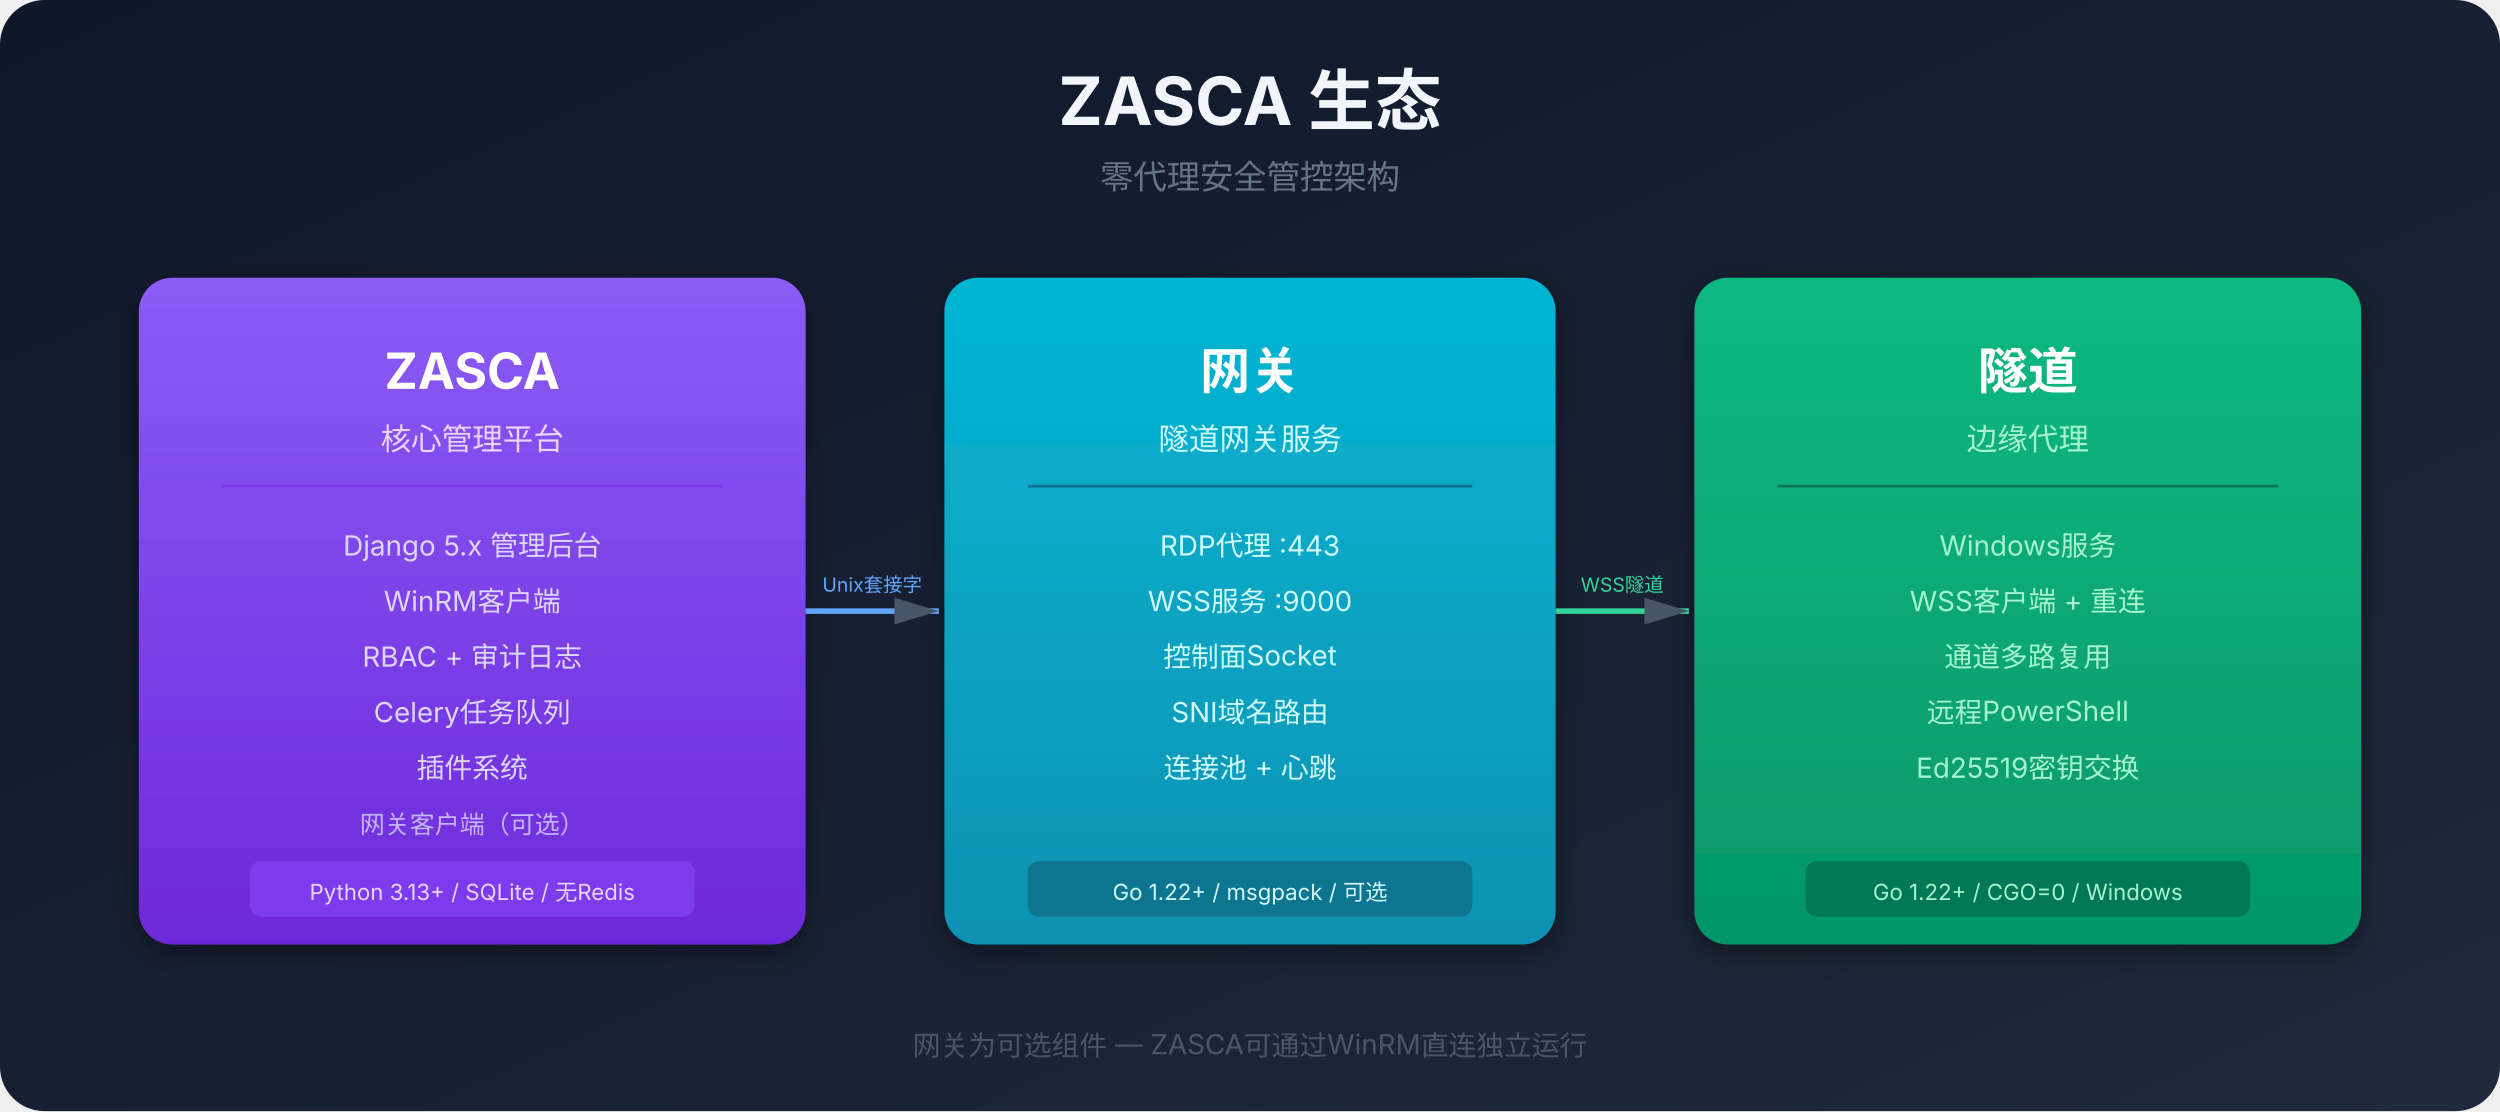
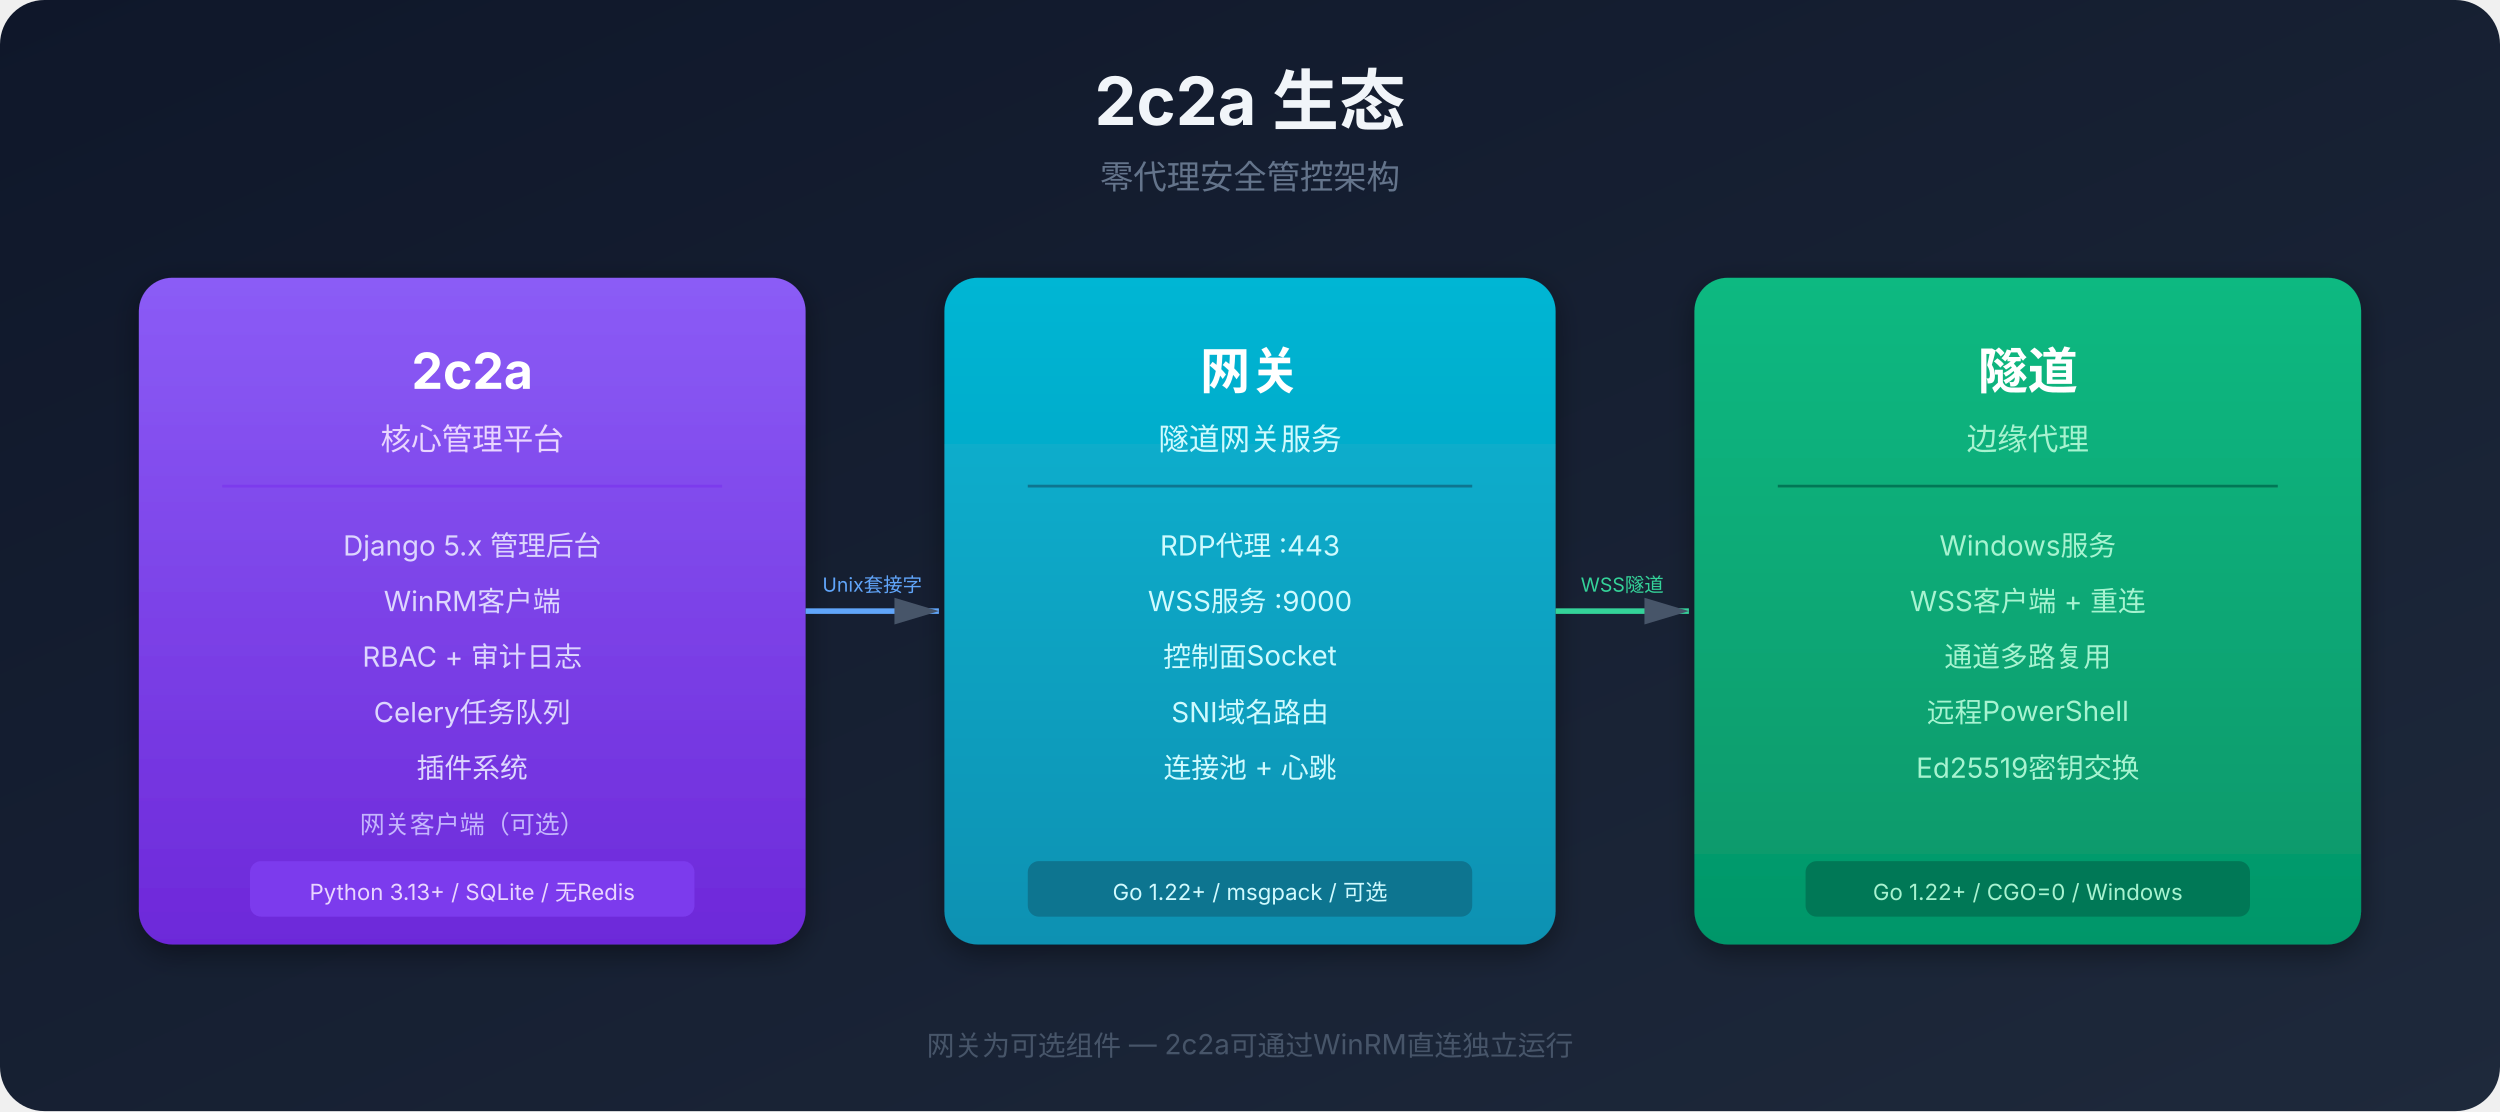
<svg xmlns="http://www.w3.org/2000/svg" viewBox="0 0 900 400" font-family="system-ui,-apple-system,sans-serif">
  <defs>
    <linearGradient id="bg" x1="0" y1="0" x2="1" y2="1">
      <stop offset="0%" stop-color="#0f172a" />
      <stop offset="100%" stop-color="#1e293b" />
    </linearGradient>
-     <linearGradient id="zasca" x1="0" y1="0" x2="0" y2="1">
+     <linearGradient id="2c2a" x1="0" y1="0" x2="0" y2="1">
      <stop offset="0%" stop-color="#8b5cf6" />
      <stop offset="100%" stop-color="#6d28d9" />
    </linearGradient>
    <linearGradient id="gw" x1="0" y1="0" x2="0" y2="1">
      <stop offset="0%" stop-color="#06b6d4" />
      <stop offset="100%" stop-color="#0891b2" />
    </linearGradient>
    <linearGradient id="tn" x1="0" y1="0" x2="0" y2="1">
      <stop offset="0%" stop-color="#10b981" />
      <stop offset="100%" stop-color="#059669" />
    </linearGradient>
    <filter id="sh">
      <feDropShadow dx="0" dy="3" stdDeviation="5" flood-color="#000" flood-opacity="0.4" />
    </filter>
    <marker id="arr" viewBox="0 0 10 6" refX="10" refY="3" markerWidth="8" markerHeight="5" orient="auto">
      <path d="M0,0 L10,3 L0,6 Z" fill="#475569" />
    </marker>
  </defs>
  <rect width="900" height="400" rx="16" fill="url(#bg)" />
-   <text x="450" y="45" text-anchor="middle" fill="#f1f5f9" font-size="24" font-weight="700">ZASCA 生态</text>
+   <text x="450" y="45" text-anchor="middle" fill="#f1f5f9" font-size="24" font-weight="700">2c2a 生态</text>
  <text x="450" y="68" text-anchor="middle" fill="#64748b" font-size="12">零代理安全管控架构</text>
  <g filter="url(#sh)">
-     <rect x="50" y="100" width="240" height="240" rx="12" fill="url(#zasca)" />
-     <text x="170" y="140" text-anchor="middle" fill="#fff" font-size="18" font-weight="700">ZASCA</text>
+     <rect x="50" y="100" width="240" height="240" rx="12" fill="url(#2c2a)" />
+     <text x="170" y="140" text-anchor="middle" fill="#fff" font-size="18" font-weight="700">2c2a</text>
    <text x="170" y="162" text-anchor="middle" fill="#e9d5ff" font-size="11">核心管理平台</text>
    <line x1="80" y1="175" x2="260" y2="175" stroke="#7c3aed" stroke-width="1" />
    <text x="170" y="200" text-anchor="middle" fill="#ddd6fe" font-size="10">Django 5.x 管理后台</text>
    <text x="170" y="220" text-anchor="middle" fill="#ddd6fe" font-size="10">WinRM客户端</text>
    <text x="170" y="240" text-anchor="middle" fill="#ddd6fe" font-size="10">RBAC + 审计日志</text>
    <text x="170" y="260" text-anchor="middle" fill="#ddd6fe" font-size="10">Celery任务队列</text>
    <text x="170" y="280" text-anchor="middle" fill="#ddd6fe" font-size="10">插件系统</text>
    <text x="170" y="300" text-anchor="middle" fill="#c4b5fd" font-size="9">网关客户端（可选）</text>
    <rect x="90" y="310" width="160" height="20" rx="4" fill="#7c3aed" />
    <text x="170" y="324" text-anchor="middle" fill="#e9d5ff" font-size="8">Python 3.13+ / SQLite / 无Redis</text>
  </g>
  <g filter="url(#sh)">
    <rect x="340" y="100" width="220" height="240" rx="12" fill="url(#gw)" />
    <text x="450" y="140" text-anchor="middle" fill="#fff" font-size="18" font-weight="700">网关</text>
    <text x="450" y="162" text-anchor="middle" fill="#cffafe" font-size="11">隧道网关服务</text>
    <line x1="370" y1="175" x2="530" y2="175" stroke="#0e7490" stroke-width="1" />
    <text x="450" y="200" text-anchor="middle" fill="#cffafe" font-size="10">RDP代理 :443</text>
    <text x="450" y="220" text-anchor="middle" fill="#cffafe" font-size="10">WSS服务 :9000</text>
    <text x="450" y="240" text-anchor="middle" fill="#cffafe" font-size="10">控制面Socket</text>
    <text x="450" y="260" text-anchor="middle" fill="#cffafe" font-size="10">SNI域名路由</text>
    <text x="450" y="280" text-anchor="middle" fill="#cffafe" font-size="10">连接池 + 心跳</text>
    <rect x="370" y="310" width="160" height="20" rx="4" fill="#0e7490" />
    <text x="450" y="324" text-anchor="middle" fill="#cffafe" font-size="8">Go 1.22+ / msgpack / 可选</text>
  </g>
  <g filter="url(#sh)">
    <rect x="610" y="100" width="240" height="240" rx="12" fill="url(#tn)" />
    <text x="730" y="140" text-anchor="middle" fill="#fff" font-size="18" font-weight="700">隧道</text>
    <text x="730" y="162" text-anchor="middle" fill="#a7f3d0" font-size="11">边缘代理</text>
    <line x1="640" y1="175" x2="820" y2="175" stroke="#047857" stroke-width="1" />
    <text x="730" y="200" text-anchor="middle" fill="#a7f3d0" font-size="10">Windows服务</text>
    <text x="730" y="220" text-anchor="middle" fill="#a7f3d0" font-size="10">WSS客户端 + 重连</text>
    <text x="730" y="240" text-anchor="middle" fill="#a7f3d0" font-size="10">通道多路复用</text>
    <text x="730" y="260" text-anchor="middle" fill="#a7f3d0" font-size="10">远程PowerShell</text>
    <text x="730" y="280" text-anchor="middle" fill="#a7f3d0" font-size="10">Ed25519密钥交换</text>
    <rect x="650" y="310" width="160" height="20" rx="4" fill="#047857" />
    <text x="730" y="324" text-anchor="middle" fill="#a7f3d0" font-size="8">Go 1.22+ / CGO=0 / Windows</text>
  </g>
  <line x1="290" y1="220" x2="338" y2="220" stroke="#60a5fa" stroke-width="2" marker-end="url(#arr)" />
  <text x="314" y="213" text-anchor="middle" fill="#60a5fa" font-size="7">Unix套接字</text>
  <line x1="560" y1="220" x2="608" y2="220" stroke="#34d399" stroke-width="2" marker-end="url(#arr)" />
  <text x="584" y="213" text-anchor="middle" fill="#34d399" font-size="7">WSS隧道</text>
-   <text x="450" y="380" text-anchor="middle" fill="#475569" font-size="10">网关为可选组件 — ZASCA可通过WinRM直连独立运行</text>
+   <text x="450" y="380" text-anchor="middle" fill="#475569" font-size="10">网关为可选组件 — 2c2a可通过WinRM直连独立运行</text>
</svg>
